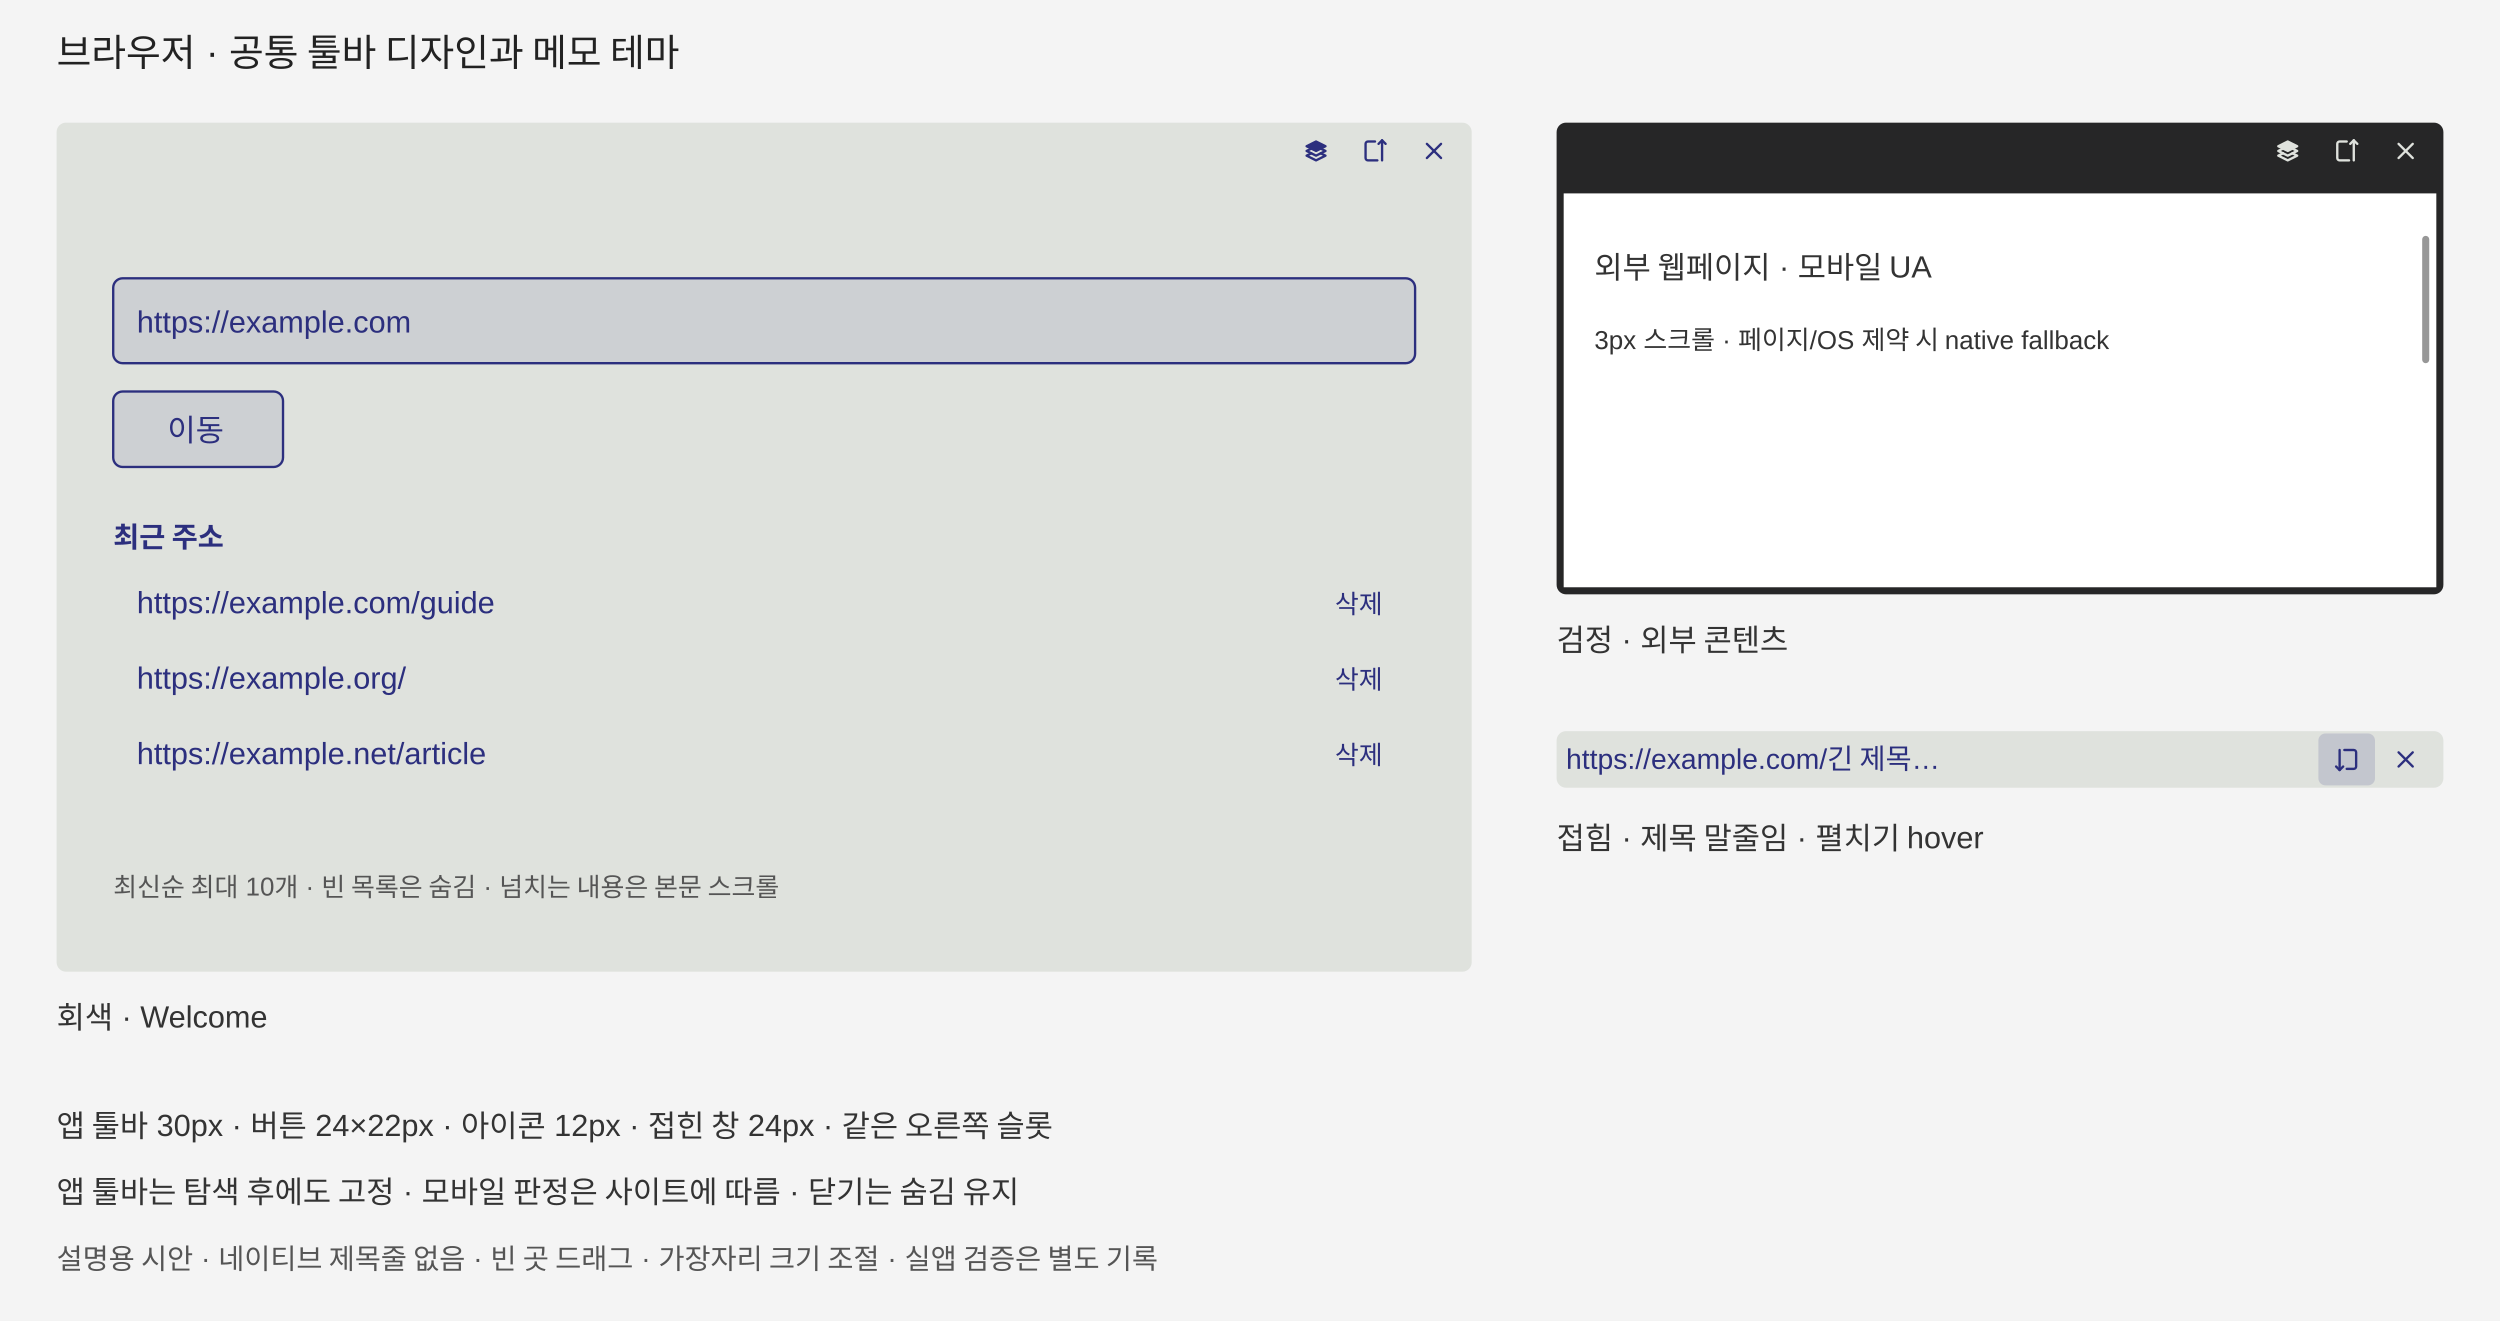
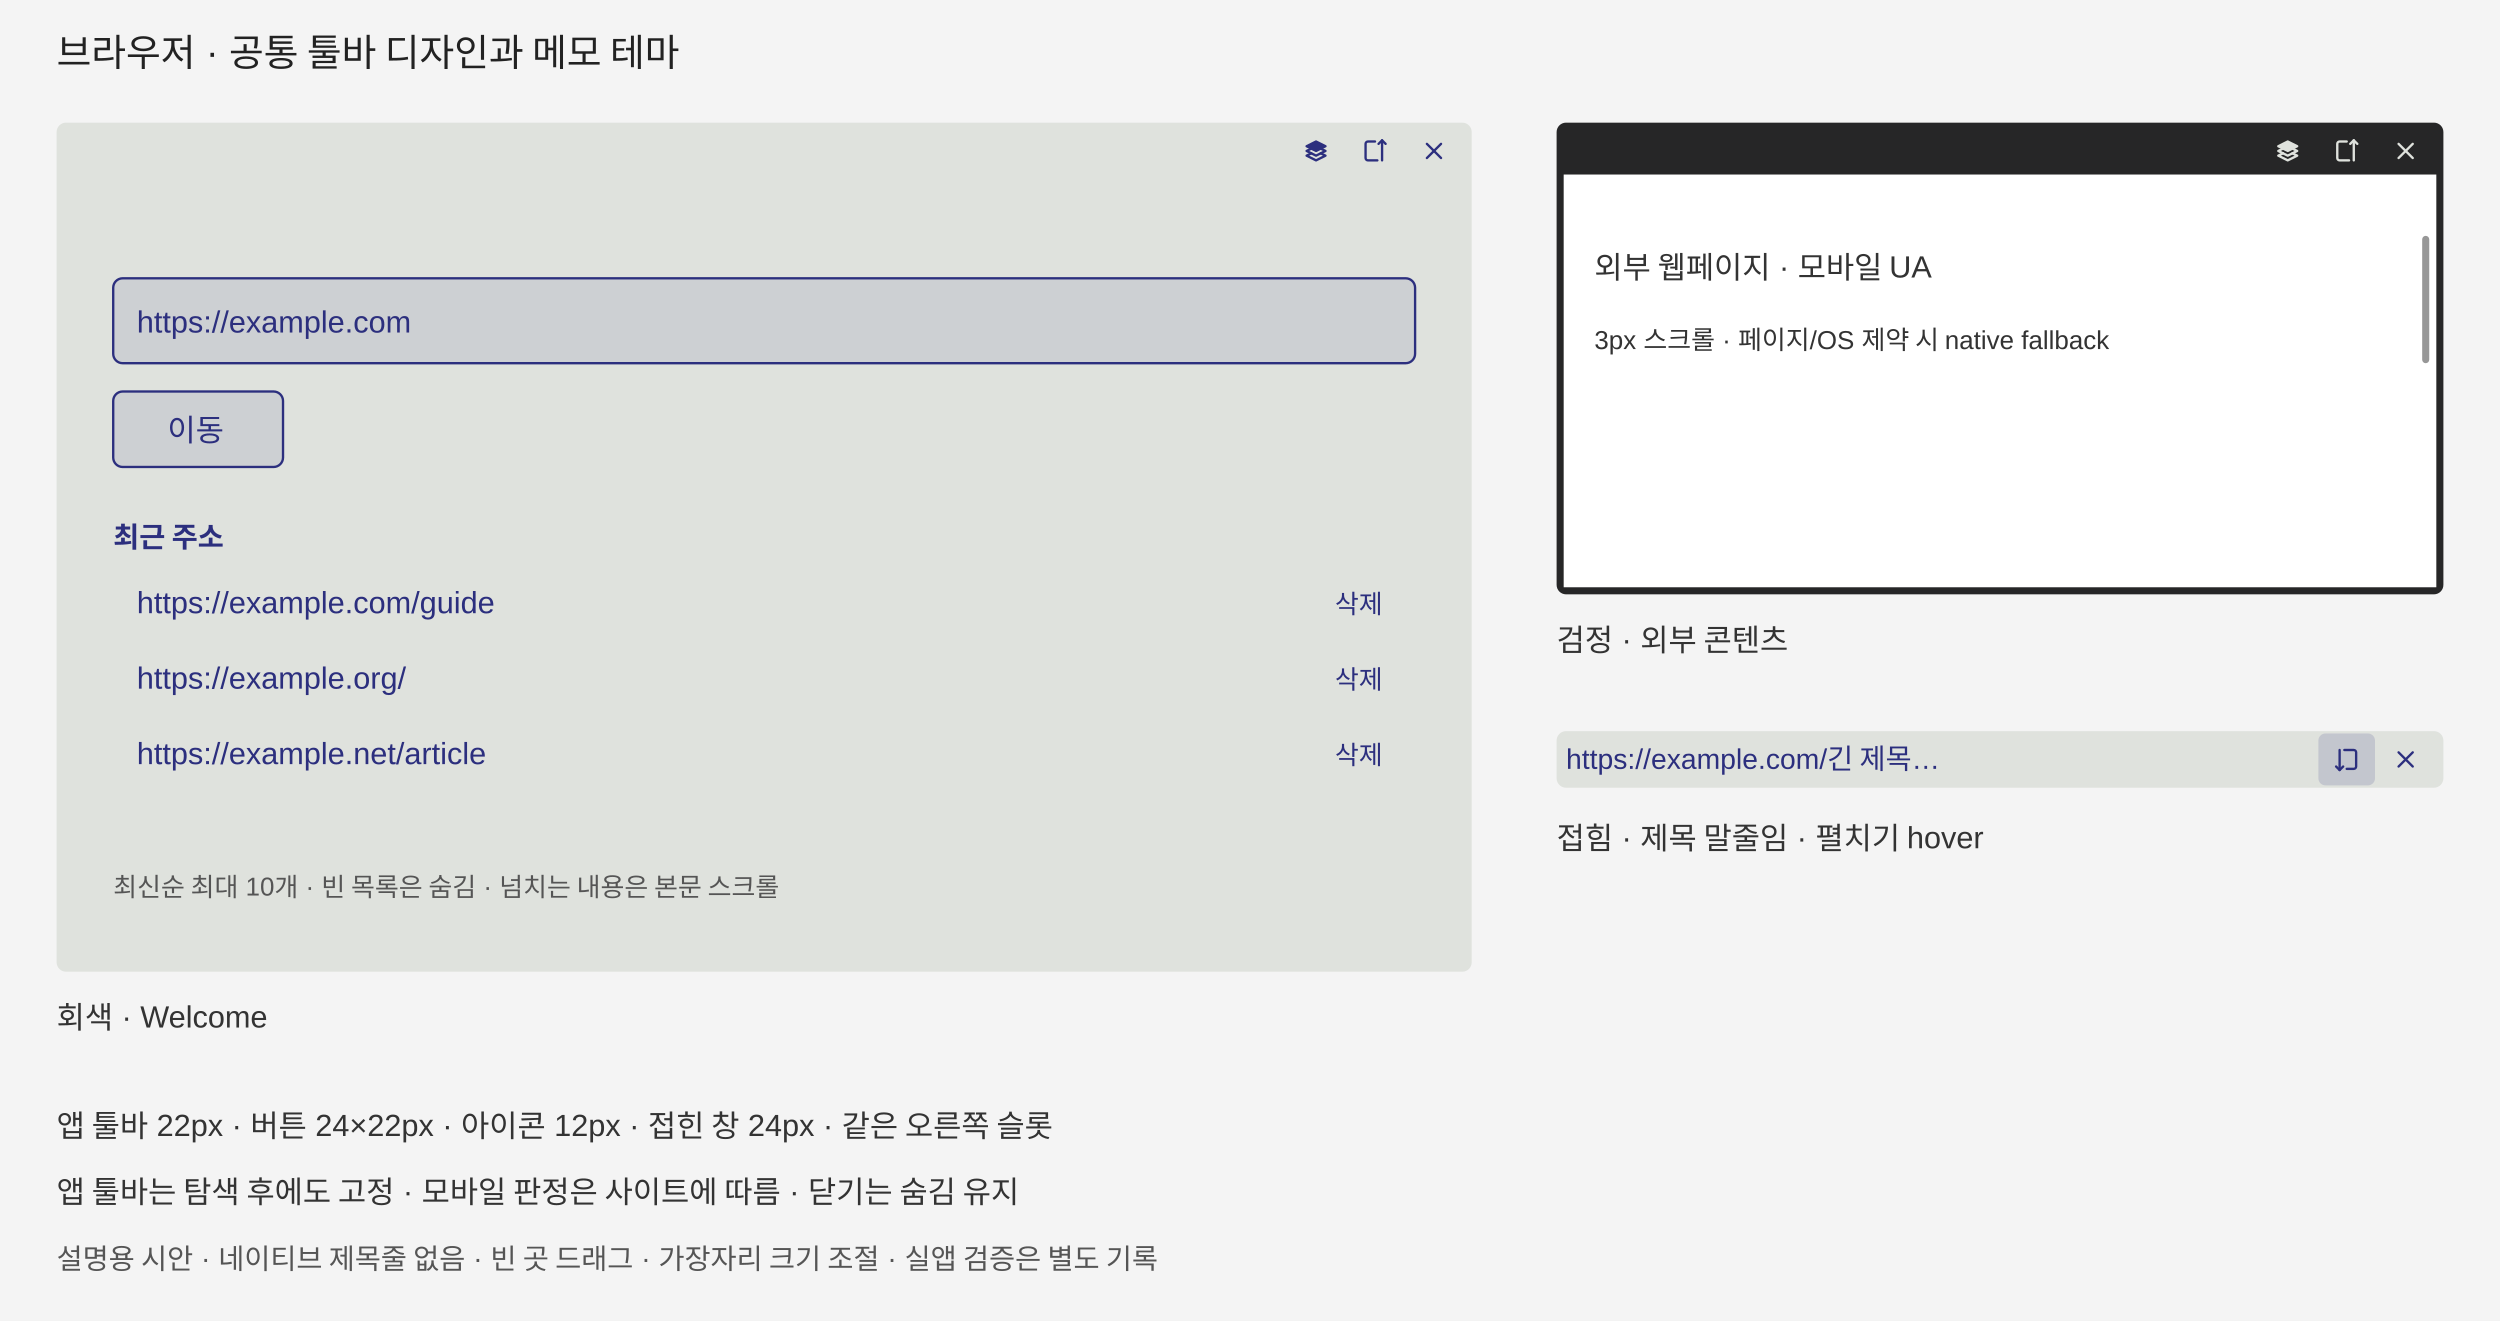
<svg xmlns="http://www.w3.org/2000/svg" width="1060" height="560" viewBox="0 0 1060 560">
  <rect width="1060" height="560" fill="#f4f4f4" />
  <g font-family="Arial, Apple SD Gothic Neo, sans-serif">
    <text x="24" y="28" font-size="16" fill="#222">브라우저 · 공통 툴바 디자인과 메모 테마</text>
    <rect x="24" y="52" width="600" height="360" rx="4" fill="#dfe2dd" />
    <svg x="552" y="58" width="12" height="12" fill="none" stroke="#2c2f7e" color="#2c2f7e" stroke-width="2" stroke-linecap="round" stroke-linejoin="round" viewBox="0 0 24 24" aria-hidden="true">
      <path d="M12 4l-8 4l8 4l8 -4l-8 -4" fill="currentColor" />
      <path d="M8 14l-4 2l8 4l8 -4l-4 -2" />
      <path d="M8 10l-4 2l8 4l8 -4l-4 -2" />
    </svg>
    <svg x="577" y="58" width="12" height="12" fill="none" stroke="#2c2f7e" color="#2c2f7e" stroke-width="2" stroke-linecap="round" stroke-linejoin="round" viewBox="0 0 24 24" aria-hidden="true">
      <path d="M12 4h-6a2 2 0 0 0 -2 2v12a2 2 0 0 0 2 2h8" />
      <path d="M18 20v-17" />
      <path d="M15 6l3 -3l3 3" />
    </svg>
    <svg x="602" y="58" width="12" height="12" fill="none" stroke="#2c2f7e" color="#2c2f7e" stroke-width="2" stroke-linecap="round" stroke-linejoin="round" viewBox="0 0 24 24" aria-hidden="true">
      <path d="M18 6l-12 12" />
      <path d="M6 6l12 12" />
    </svg>
    <rect x="48" y="118" width="552" height="36" rx="4" fill="#cdd0d3" stroke="#2c2f7e" />
    <text x="58" y="141" fill="#2c2f7e" font-size="13">https://example.com</text>
    <rect x="48" y="166" width="72" height="32" rx="4" fill="#cdd0d3" stroke="#2c2f7e" />
    <text x="71" y="187" fill="#2c2f7e" font-size="13">이동</text>
    <text x="48" y="232" fill="#2c2f7e" font-size="12" font-weight="600">최근 주소</text>
    <text x="58" y="260" fill="#2c2f7e" font-size="13">https://example.com/guide</text>
    <text x="566" y="260" fill="#2c2f7e" font-size="11">삭제</text>
    <text x="58" y="292" fill="#2c2f7e" font-size="13">https://example.org/</text>
    <text x="566" y="292" fill="#2c2f7e" font-size="11">삭제</text>
    <text x="58" y="324" fill="#2c2f7e" font-size="13">https://example.net/article</text>
    <text x="566" y="324" fill="#2c2f7e" font-size="11">삭제</text>
    <text x="48" y="380" fill="#555" font-size="11">최신순 최대 10개 · 빈 목록은 숨김 · 넘치는 내용은 본문 스크롤</text>
    <text x="24" y="436" fill="#333" font-size="13">회색 · Welcome</text>
    <rect x="660" y="52" width="376" height="200" rx="4" fill="#262627" />
    <svg x="964" y="58" width="12" height="12" fill="none" stroke="#dfe2dd" color="#dfe2dd" stroke-width="2" stroke-linecap="round" stroke-linejoin="round" viewBox="0 0 24 24" aria-hidden="true">
      <path d="M12 4l-8 4l8 4l8 -4l-8 -4" fill="currentColor" />
      <path d="M8 14l-4 2l8 4l8 -4l-4 -2" />
      <path d="M8 10l-4 2l8 4l8 -4l-4 -2" />
    </svg>
    <svg x="989" y="58" width="12" height="12" fill="none" stroke="#dfe2dd" color="#dfe2dd" stroke-width="2" stroke-linecap="round" stroke-linejoin="round" viewBox="0 0 24 24" aria-hidden="true">
      <path d="M12 4h-6a2 2 0 0 0 -2 2v12a2 2 0 0 0 2 2h8" />
      <path d="M18 20v-17" />
      <path d="M15 6l3 -3l3 3" />
    </svg>
    <svg x="1014" y="58" width="12" height="12" fill="none" stroke="#dfe2dd" color="#dfe2dd" stroke-width="2" stroke-linecap="round" stroke-linejoin="round" viewBox="0 0 24 24" aria-hidden="true">
      <path d="M18 6l-12 12" />
      <path d="M6 6l12 12" />
    </svg>
-     <rect x="663" y="82" width="370" height="167" fill="white" />
+     <rect x="663" y="74" width="370" height="175" fill="white" />
    <text x="676" y="118" fill="#333" font-size="13">외부 웹페이지 · 모바일 UA</text>
    <rect x="1027" y="100" width="3" height="54" rx="1.5" fill="#606060" fill-opacity=".65" />
    <text x="676" y="148" fill="#333" font-size="11">3px 스크롤 · 페이지/OS 제약 시 native fallback</text>
    <text x="660" y="276" fill="#333" font-size="13">검정 · 외부 콘텐츠</text>
    <rect x="660" y="310" width="376" height="24" rx="4" fill="#dfe2dd" />
    <text x="664" y="326" fill="#2c2f7e" font-size="12">https://example.com/긴 제목…</text>
    <rect x="983" y="311" width="24" height="22" rx="3" fill="#2c2f7e" fill-opacity=".16" />
    <g transform="rotate(180 995 322)">
      <svg x="989" y="316" width="12" height="12" fill="none" stroke="#2c2f7e" color="#2c2f7e" stroke-width="2" stroke-linecap="round" stroke-linejoin="round" viewBox="0 0 24 24" aria-hidden="true">
        <path d="M12 4h-6a2 2 0 0 0 -2 2v12a2 2 0 0 0 2 2h8" />
        <path d="M18 20v-17" />
        <path d="M15 6l3 -3l3 3" />
      </svg>
    </g>
    <svg x="1014" y="316" width="12" height="12" fill="none" stroke="#2c2f7e" color="#2c2f7e" stroke-width="2" stroke-linecap="round" stroke-linejoin="round" viewBox="0 0 24 24" aria-hidden="true">
      <path d="M18 6l-12 12" />
      <path d="M6 6l12 12" />
    </svg>
    <text x="660" y="360" fill="#333" font-size="13">접힘 · 제목 말줄임 · 펼치기 hover</text>
-     <text x="24" y="482" fill="#333" font-size="13">앱 툴바 30px · 버튼 24×22px · 아이콘 12px · 접힌 창 24px · 같은 오른쪽 슬롯</text>
+     <text x="24" y="482" fill="#333" font-size="13">앱 툴바 22px · 버튼 24×22px · 아이콘 12px · 접힌 창 24px · 같은 오른쪽 슬롯</text>
    <text x="24" y="510" fill="#333" font-size="13">앱 툴바는 탐색 후에도 고정 · 모바일 판정은 사이트에 따름 · 닫기는 숨김 유지</text>
    <text x="24" y="538" fill="#555" font-size="12">설명용 시안 · 네이티브 제목줄 없음 · 빈 곳 드래그 · 가장자리 크기 조절 · 실앱 검증은 별도 기록</text>
  </g>
</svg>
